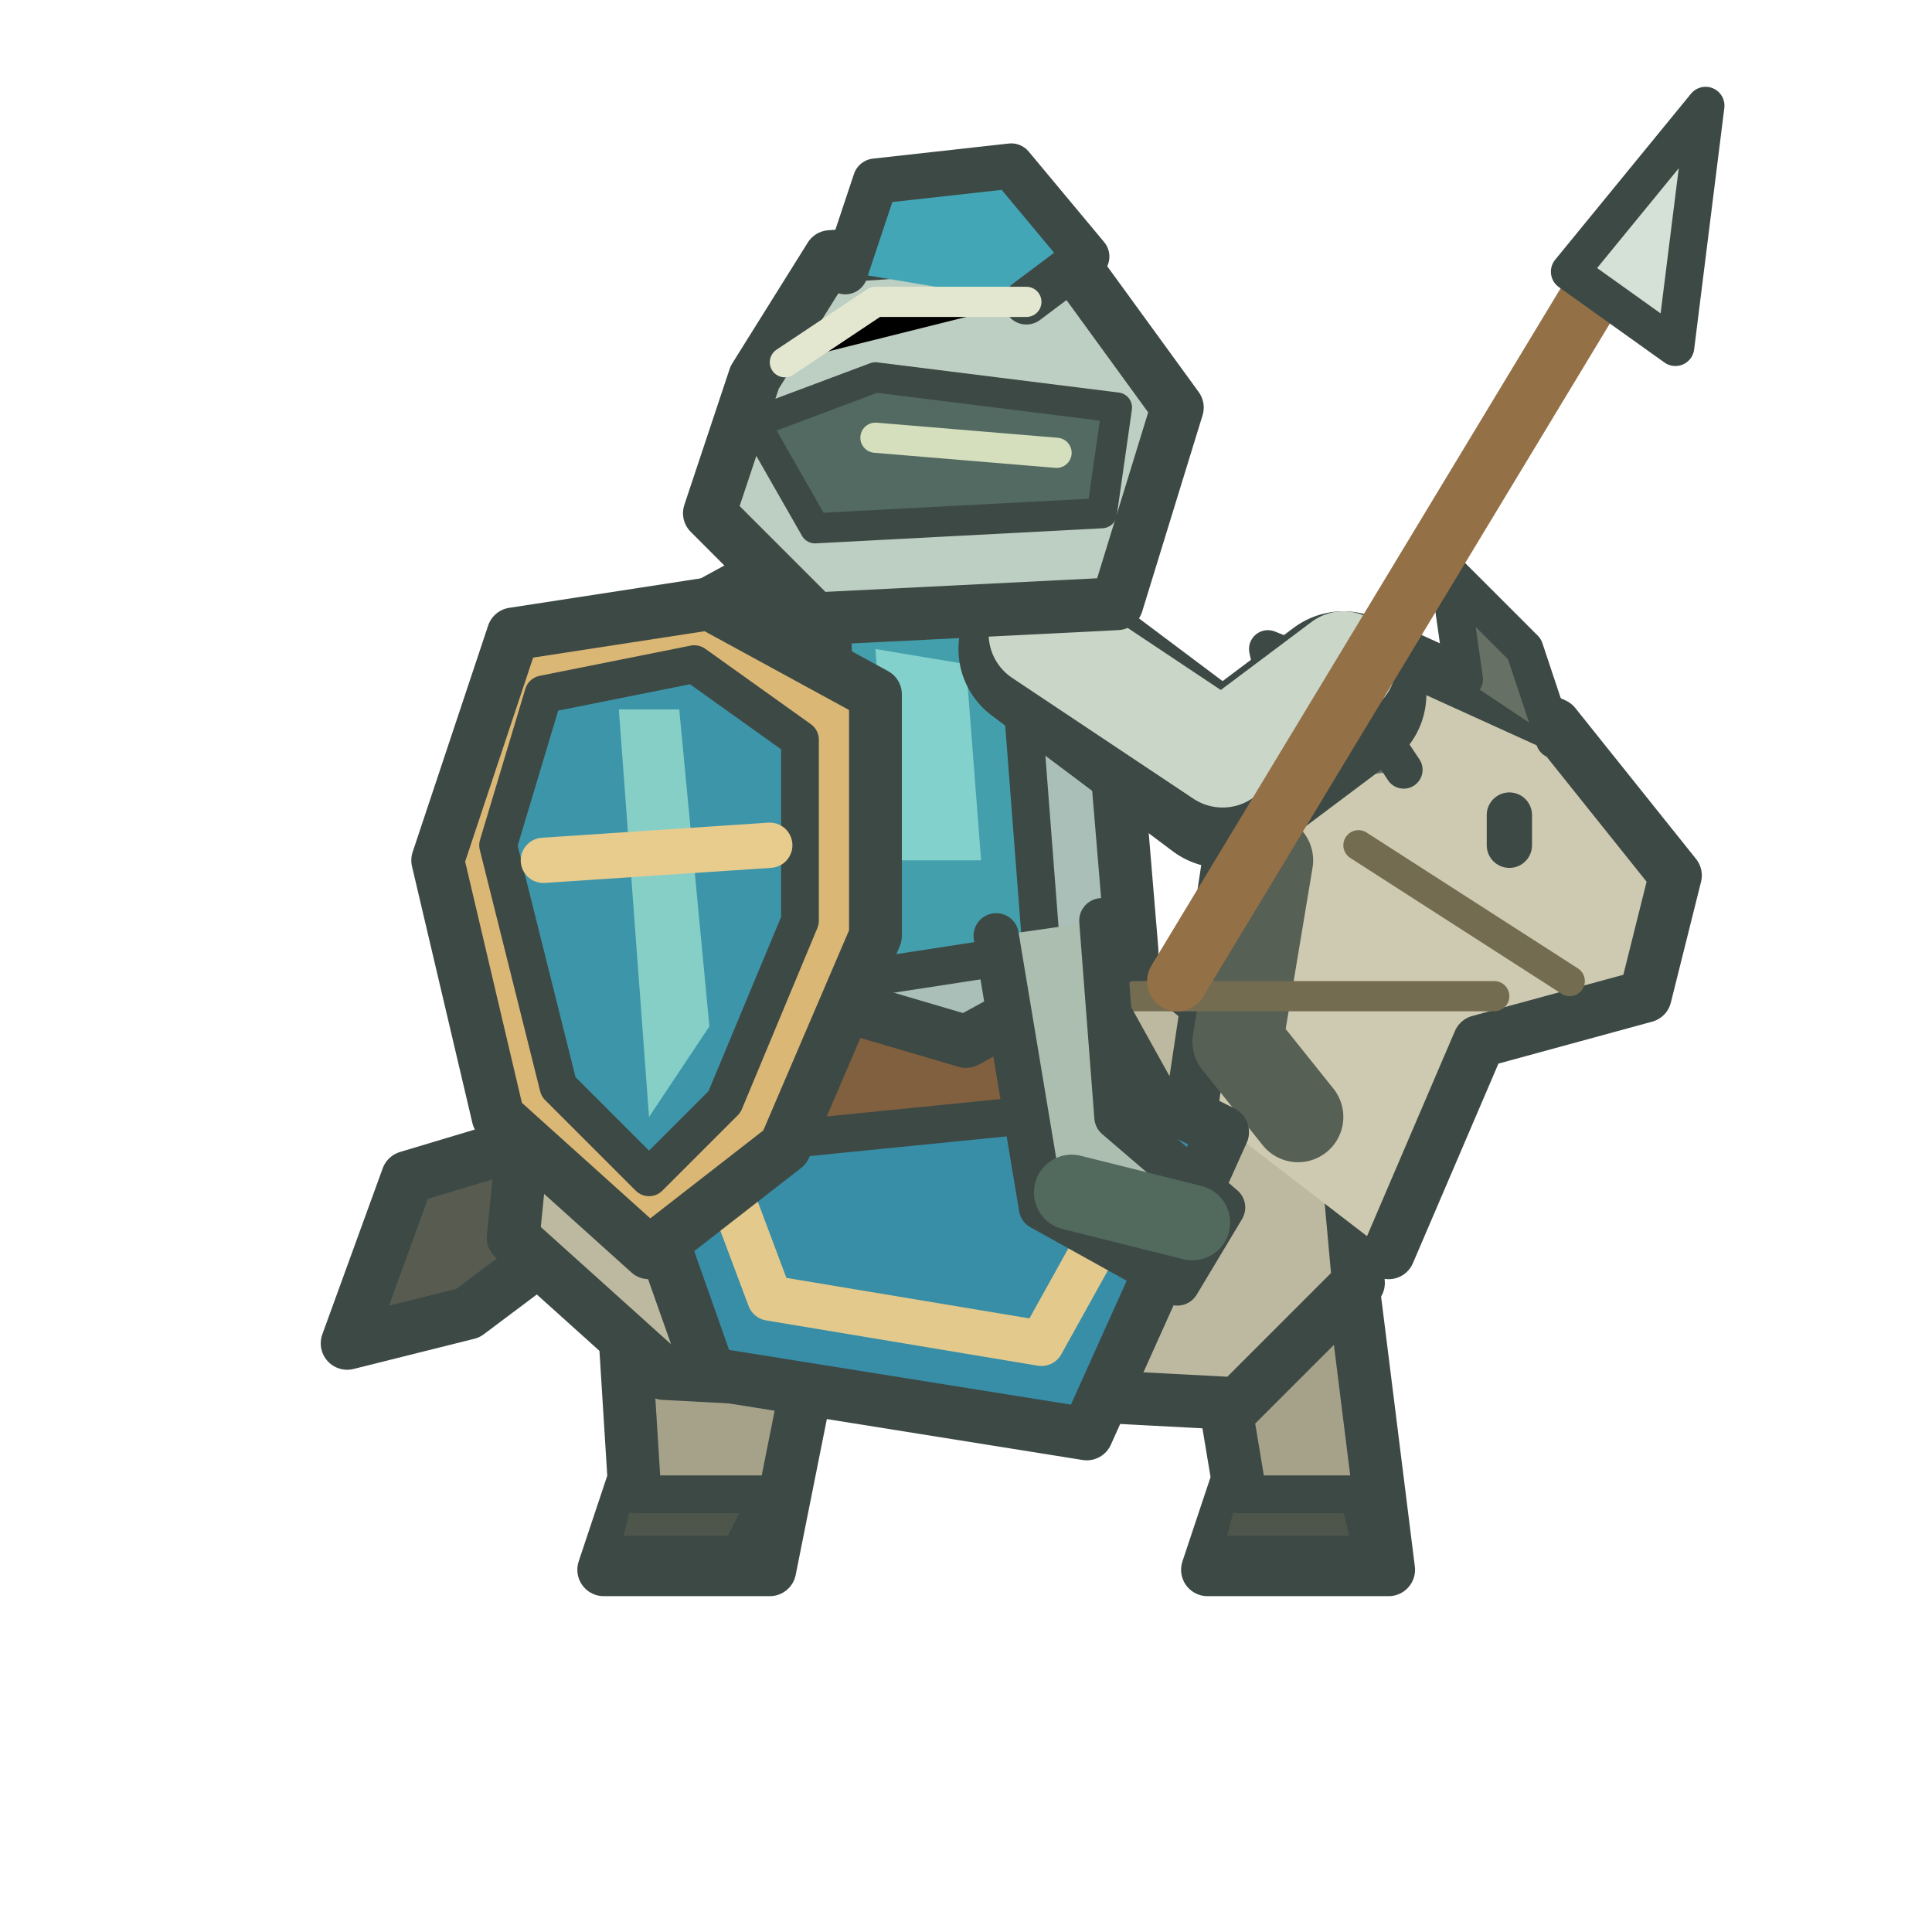
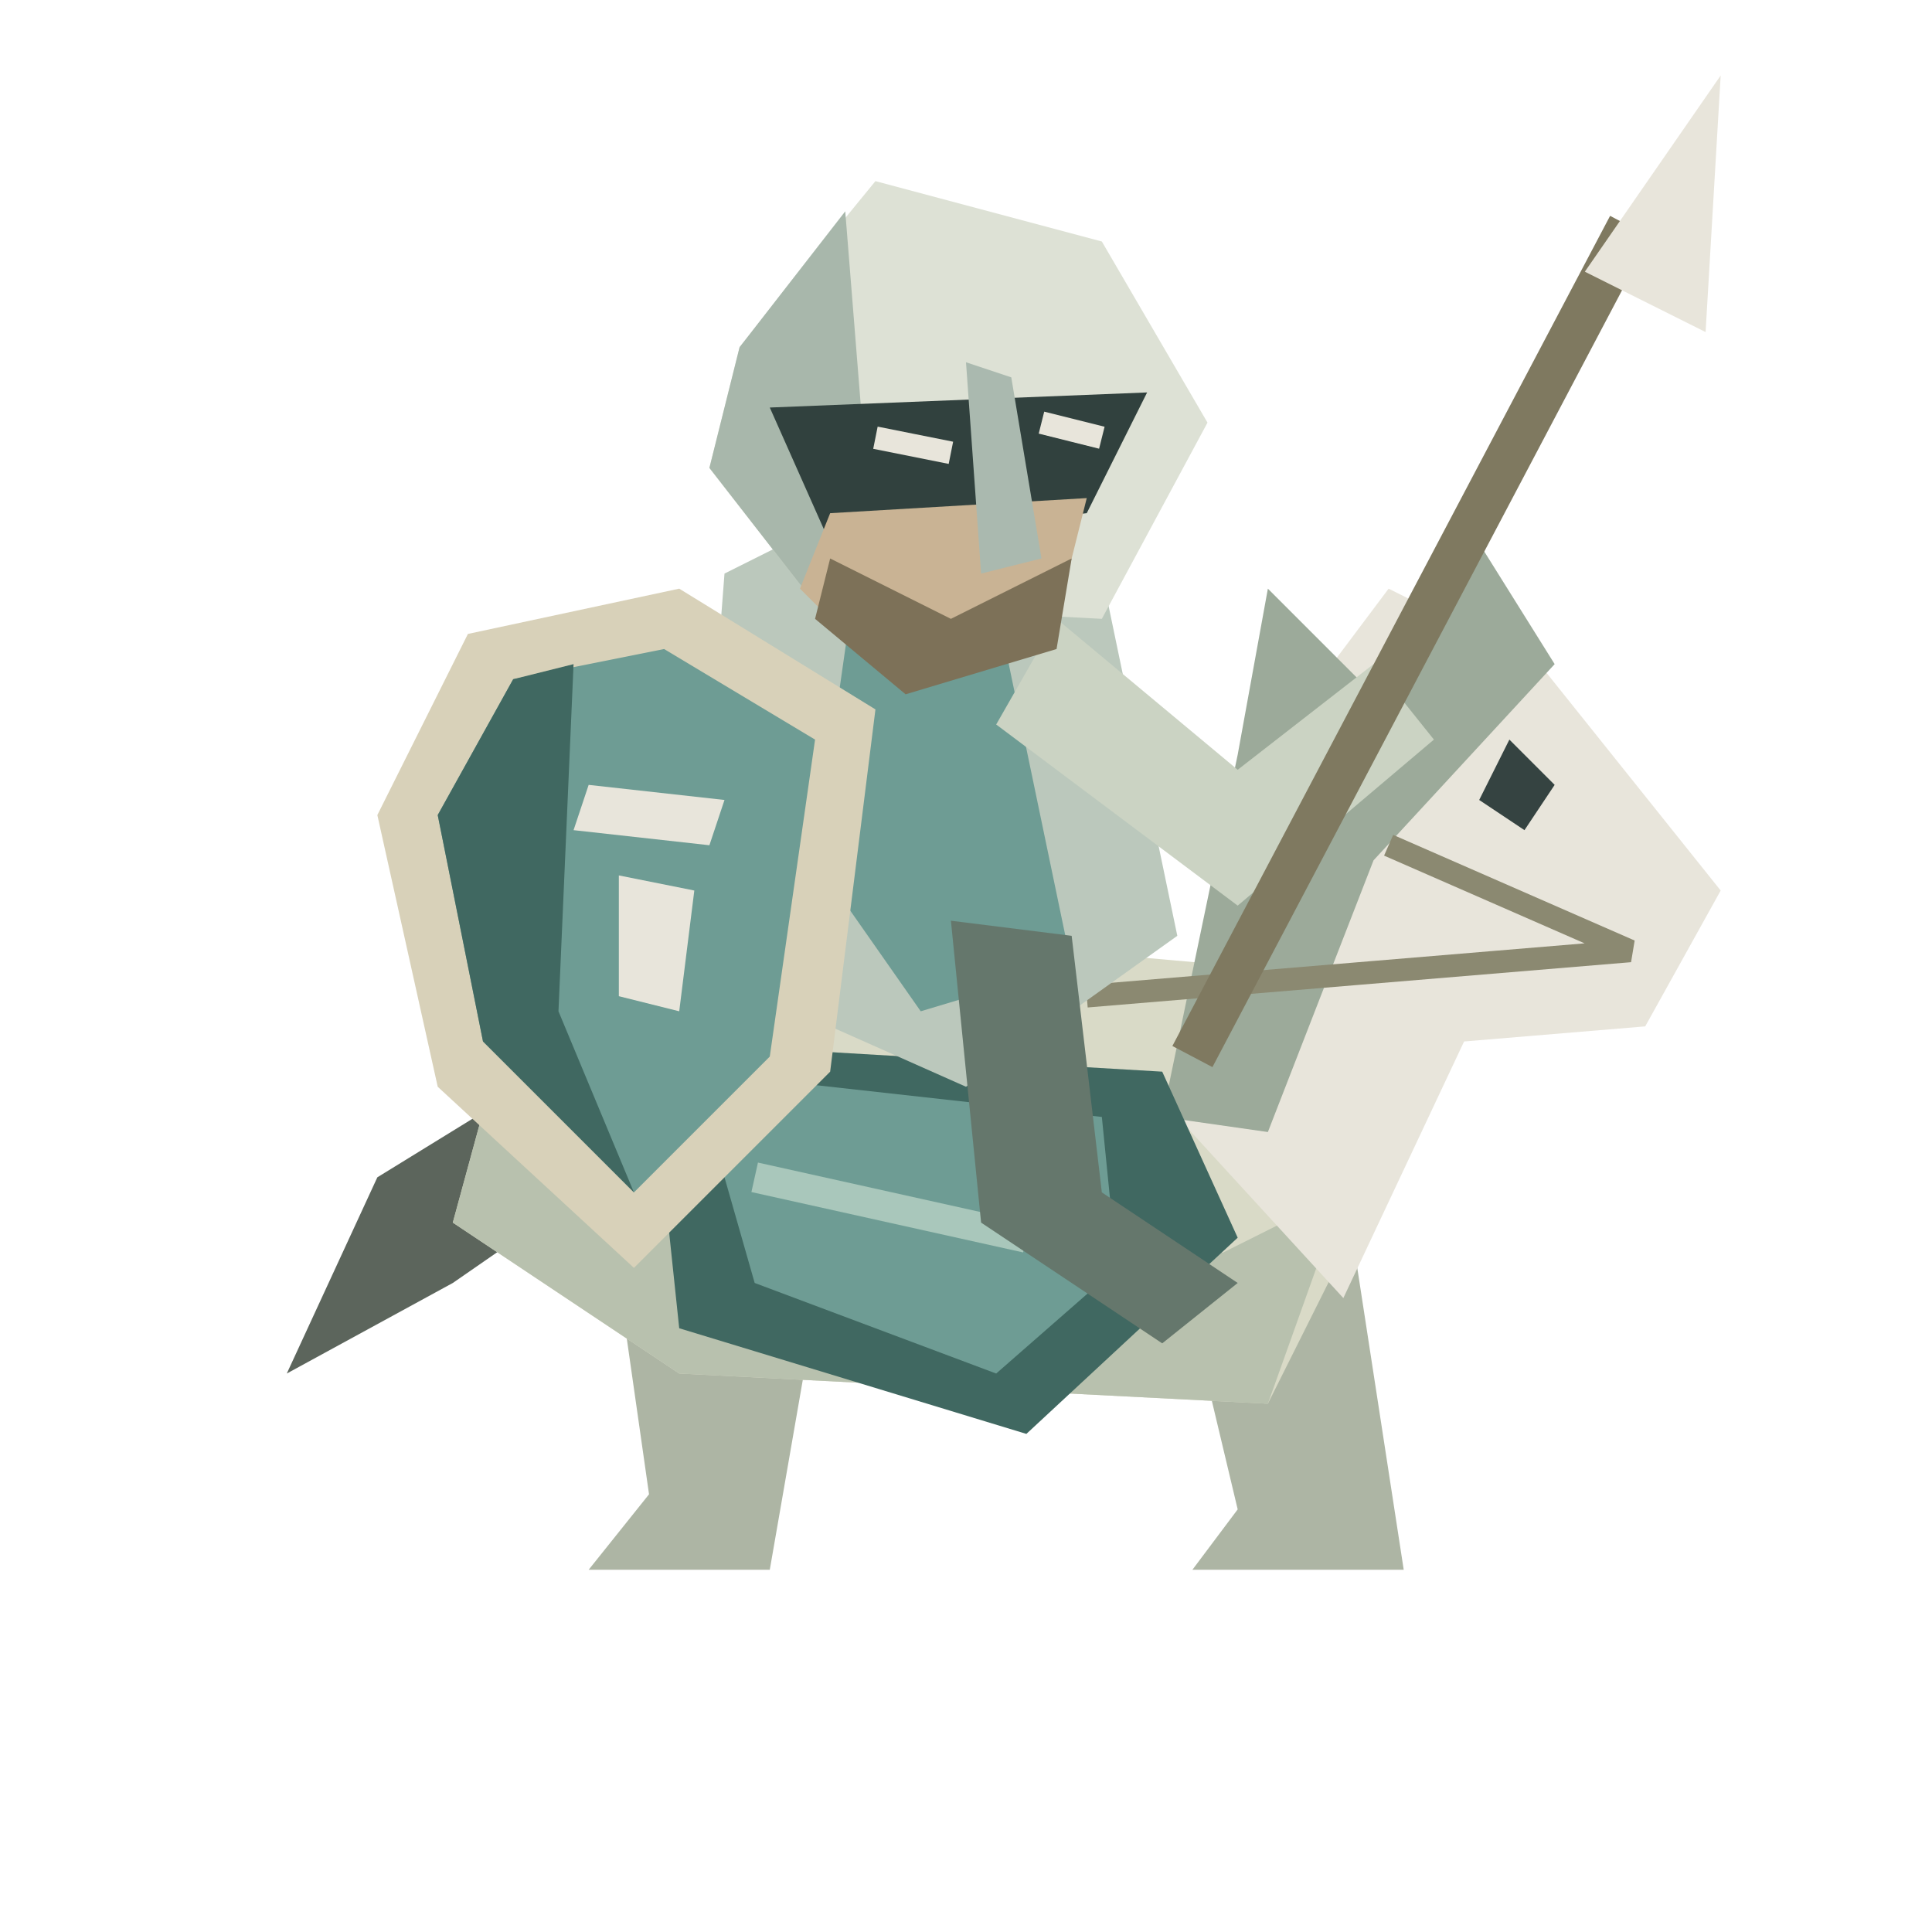
<svg xmlns="http://www.w3.org/2000/svg" width="128" height="128" viewBox="0 0 128 128">
-   <g stroke="#3d4945" stroke-width="3.5" stroke-linecap="round" stroke-linejoin="round">
-     <path d="M37 75 27 78 23 89 31 87 39 81" fill="#575b50" />
-     <path d="M41 82 42 98 40 104 51 104 55 84 M79 80 82 98 80 104 92 104 89 80" fill="#a6a28a" />
-     <path d="M42 99 51 99 49 103 41 103 M82 99 90 99 91 103 81 103" fill="#4e554b" stroke-width="2.5" />
-     <path d="M35 72 45 64 78 65 89 74 90 85 82 93 44 91 34 82Z" fill="#bdb9a1" />
-     <path d="M79 73 82 53 92 43 103 48 111 58 109 66 98 69 92 83" fill="#cecab1" />
-     <path d="M86 52 84 43 89 45 93 51 M97 45 96 38 101 43 103 49" fill="#667064" stroke-width="2.5" />
-     <path d="M84 57 82 69 86 74" fill="none" stroke="#576054" stroke-width="6" />
-     <path d="M100 54 100 56" stroke-width="3" />
-     <path d="M90 56 104 65" stroke="#746c50" stroke-width="2" />
-     <path d="M99 66 74 66" stroke="#746c50" stroke-width="2" />
-     <path d="M41 74 47 91 72 95 81 75 71 70Z" fill="#388da7" />
-     <path d="M48 78 51 86 69 89 74 80" fill="none" stroke="#e4c98c" stroke-width="3" />
-     <path d="M50 66 72 64 77 73 47 76Z" fill="#80603f" stroke-width="2.5" />
-     <path d="M47 40 58 34 73 39 75 63 64 69 47 64Z" fill="#a9bfb7" />
-     <path d="M55 38 60 41 67 37 69 63 56 65Z" fill="#439fac" stroke-width="2.5" />
-     <path d="M58 43 64 44 65 57 59 57Z" fill="#83d1cc" stroke="none" />
-     <path d="M66 62 69 80 78 85 81 80 74 74 73 61" fill="#acbeb0" stroke-width="3" />
-     <path d="M71 79 79 81" stroke="#52695d" stroke-width="5" />
-     <path d="M69 43 81 52 89 46" fill="none" stroke="#3d4945" stroke-width="11" />
-     <path d="M69 42 81 50 89 44" fill="none" stroke="#cad7c8" stroke-width="7" />
-     <path d="M78 65 107 17" stroke="#947047" stroke-width="4" />
-     <path d="M104 18 113 7 111 23Z" fill="#d5e1d6" stroke-width="2.5" />
-     <path d="M50 25 55 17 70 16 78 27 74 40 54 41 47 34Z" fill="#bdcec2" />
-     <path d="M50 28 58 25 74 27 73 34 54 35Z" fill="#526a61" stroke-width="2" />
-     <path d="M58 29 70 30" stroke="#d5dfbd" stroke-width="2" />
-     <path d="M56 18 58 12 67 11 72 17 68 20" fill="#43a6b7" stroke-width="3" />
-     <path d="M52 24 58 20 68 20" stroke="#e4e7d0" stroke-width="2" />
-     <path d="M34 42 47 40 58 46 58 62 52 76 43 83 33 74 29 57Z" fill="#dbb775" />
-     <path d="M36 46 46 44 53 49 53 61 48 73 43 78 37 72 33 56Z" fill="#3d95a9" stroke-width="2.5" />
-     <path d="M41 47 45 47 47 68 43 74Z" fill="#86cfc7" stroke="none" />
-     <path d="M36 57 51 56" stroke="#e7cc8d" stroke-width="3" />
-   </g>
+   <path fill="#5C655C" d="m38 70-13 8-6 13 11-6 13-9z" />
+   <path fill="#ADB5A4" d="m40 78 3 21-4 5h12l4-23zm37 1 5 21-3 4h14l-4-26z" />
+   <path fill="#D9DAC7" d="m33 70 15-9 34 3 10 13-8 16-39-2-15-10z" />
+   <path fill="#B8C1AE" d="m33 70 12 5 36 8 8-4-5 14-39-2-15-10z" />
+   <path fill="#E8E5DB" d="m78 74 5-23 9-12 10 5 12 15-5 9-12 1-8 17z" />
+   <path fill="#9CAA9A" d="m82 50 2-11 7 7 7-10 5 8-12 13-7 18-7-1z" />
+   <path fill="#354341" d="m100 49 3 3-2 3-3-2z" />
+   <path d="m92 56 16 7-36 3" fill="none" stroke="#8B8971" stroke-width="1.5" />
+   <path fill="#406861" d="m43 69 34 2 5 11-14 13-23-7z" />
+   <path fill="#6E9C94" d="m46 71 27 3 1 10-8 7-16-6z" />
+   <path d="m50 78 18 4" stroke="#A9C7BB" stroke-width="2" />
+   <path fill="#BBC8BC" d="m48 38 12-6 13 6 5 24-14 10-18-8z" />
+   <path fill="#6E9C94" d="m57 36 9 4 5 24-10 3-7-10z" />
+   <path fill="#65776C" d="m63 61 8 1 2 17 9 6-5 4-12-8z" />
+   <path fill="#CBD3C3" d="m70 41 12 10 9-7 4 5-13 11-16-12z" />
+   <path d="m79 70 29-55" stroke="#7F7960" stroke-width="3" />
+   <path fill="#E8E5DB" d="m105 18 9-13-1 17z" />
+   <path fill="#DDE1D5" d="m49 23 9-11 15 4 7 12-7 13-19-1-7-9z" />
+   <path fill="#A8B7AB" d="m49 23 7-9 2 25-4 1-7-9z" />
+   <path fill="#31413E" d="m51 27 25-1-4 8-17 2z" />
+   <path fill="#D8D1B9" d="m31 42 14-3 13 8-3 24-13 13-13-12-4-18z" />
+   <path fill="#6E9C94" d="m34 45 10-2 10 6-3 21-9 9-10-10-3-15z" />
+   <path fill="#406861" d="m34 45 4-1-1 23 5 12-10-10-3-15z" />
+   <path fill="#C9B394" d="m55 34 17-1-2 8-12 3-5-5z" />
+   <path fill="#7D7158" d="m55 37 8 4 8-4-1 6-10 3-6-5z" />
+   <path d="m58 29 5 1m6-2 4 1" stroke="#E8E5DB" stroke-width="1.5" />
+   <path fill="#AAB9AF" d="m64 24 3 1 2 12-4 1z" />
+   <path fill="#E8E5DB" d="m39 52 9 1-1 3-9-1zm2 6 5 1-1 8-4-1z" />
</svg>
